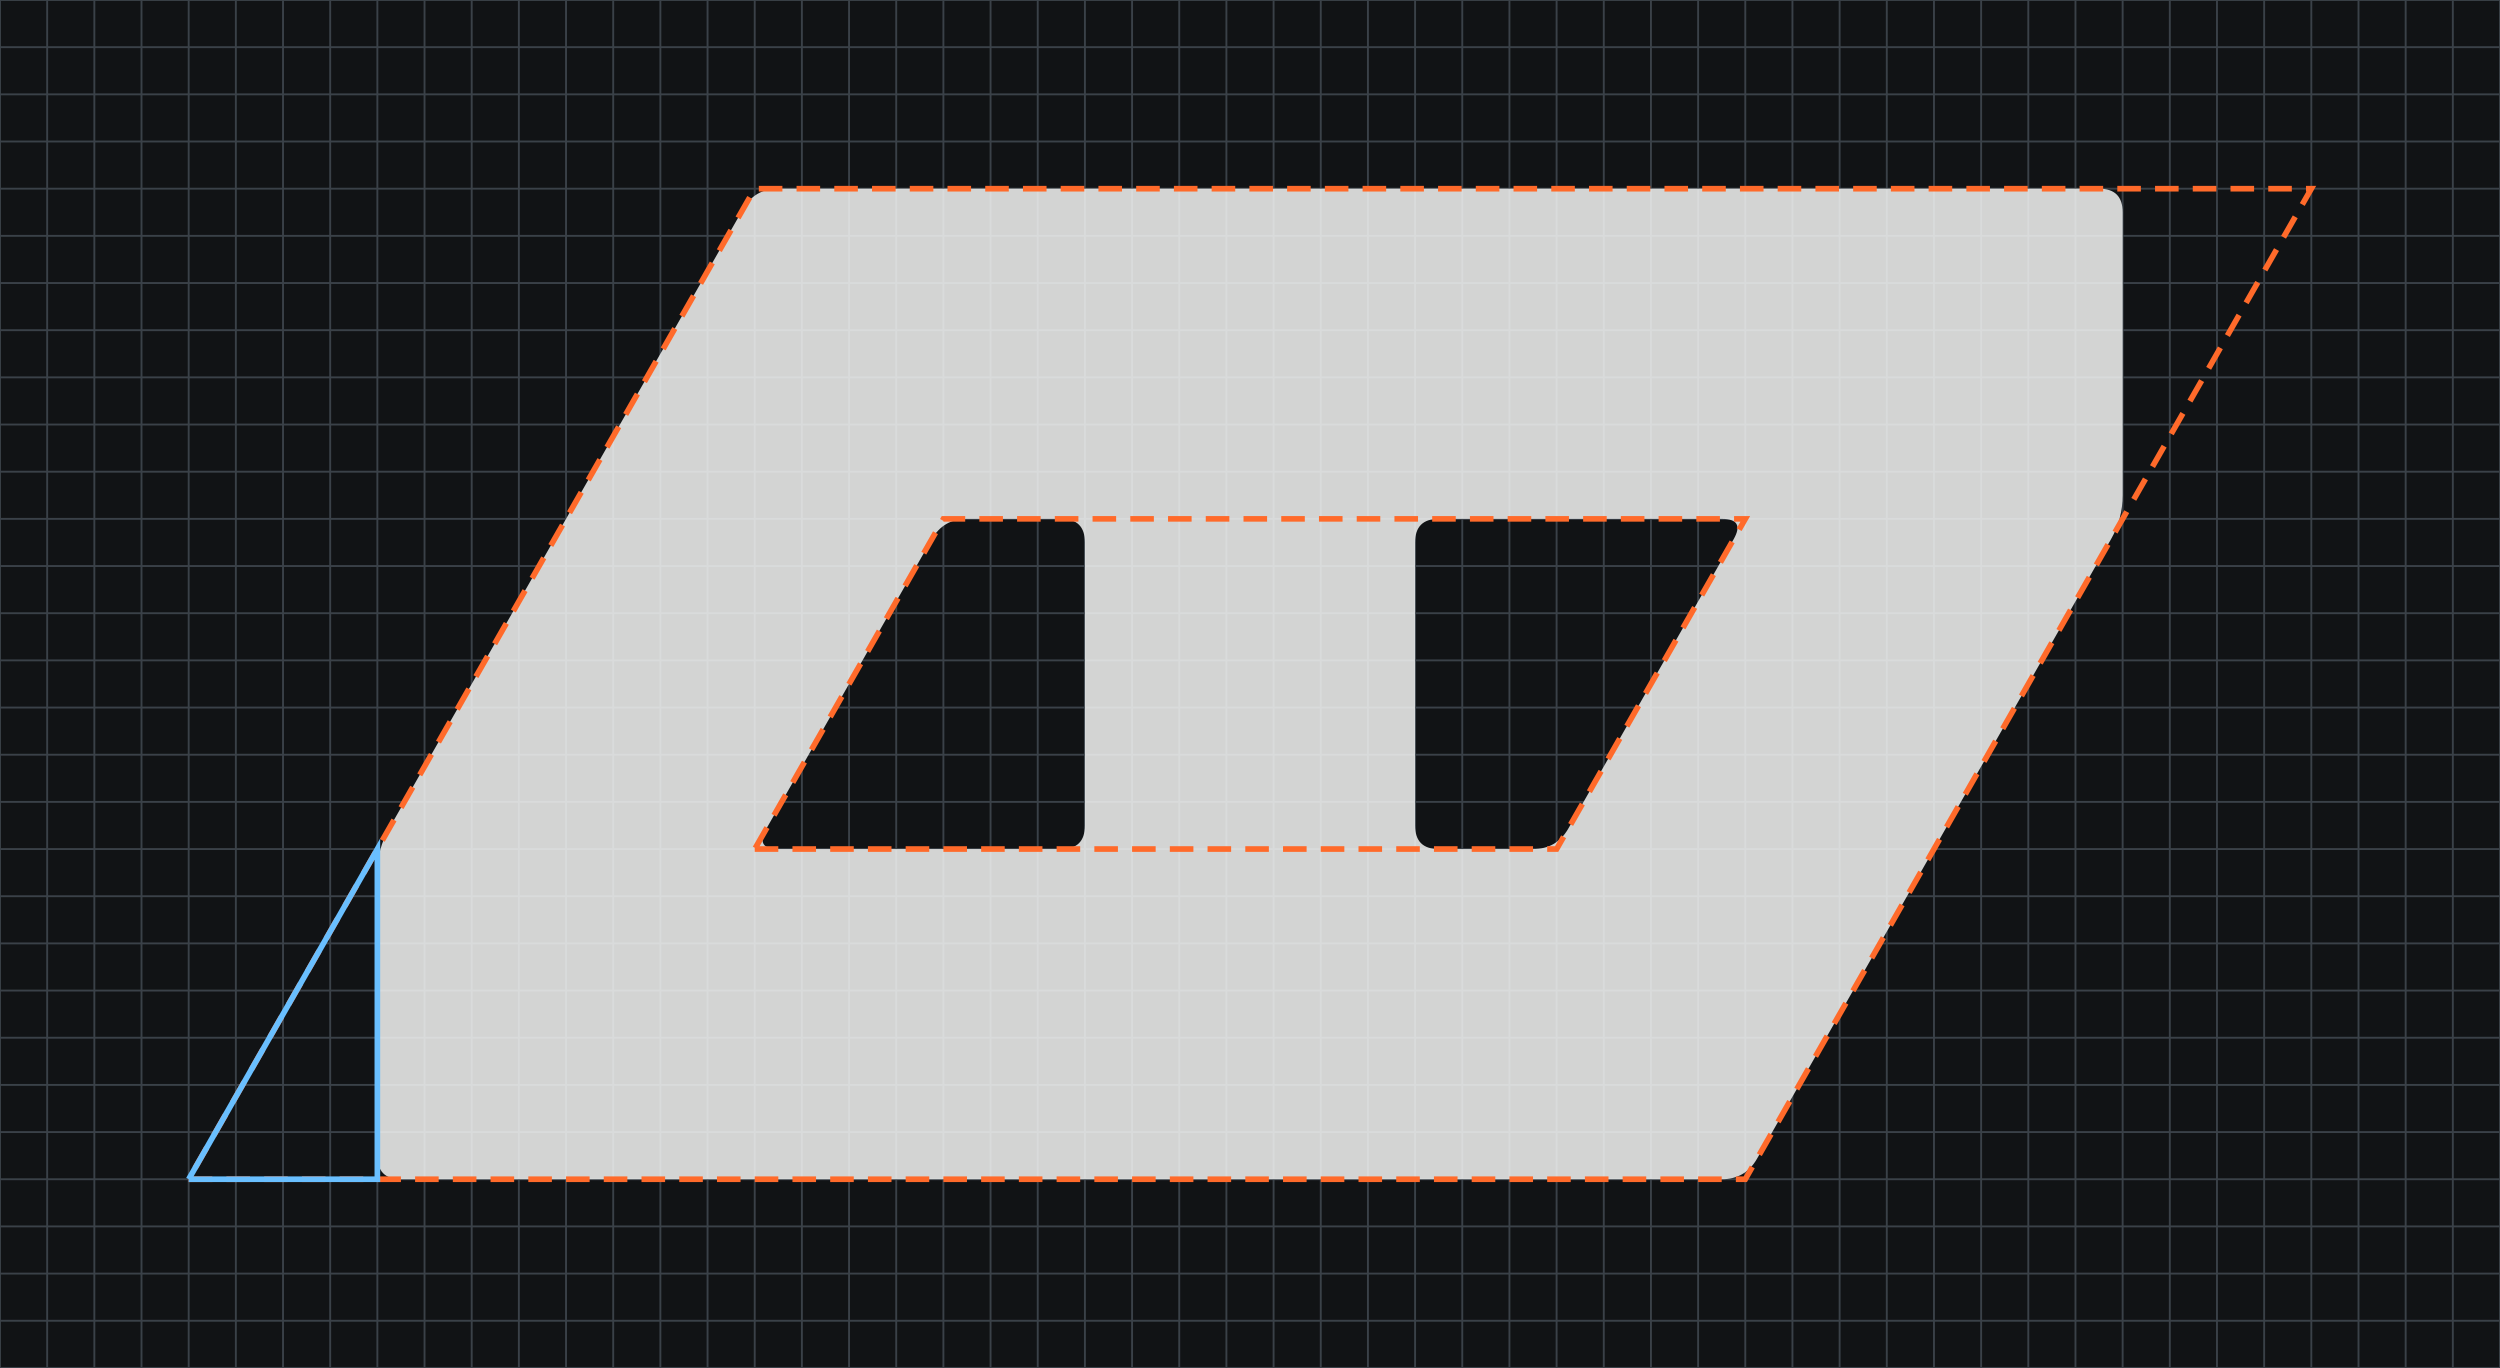
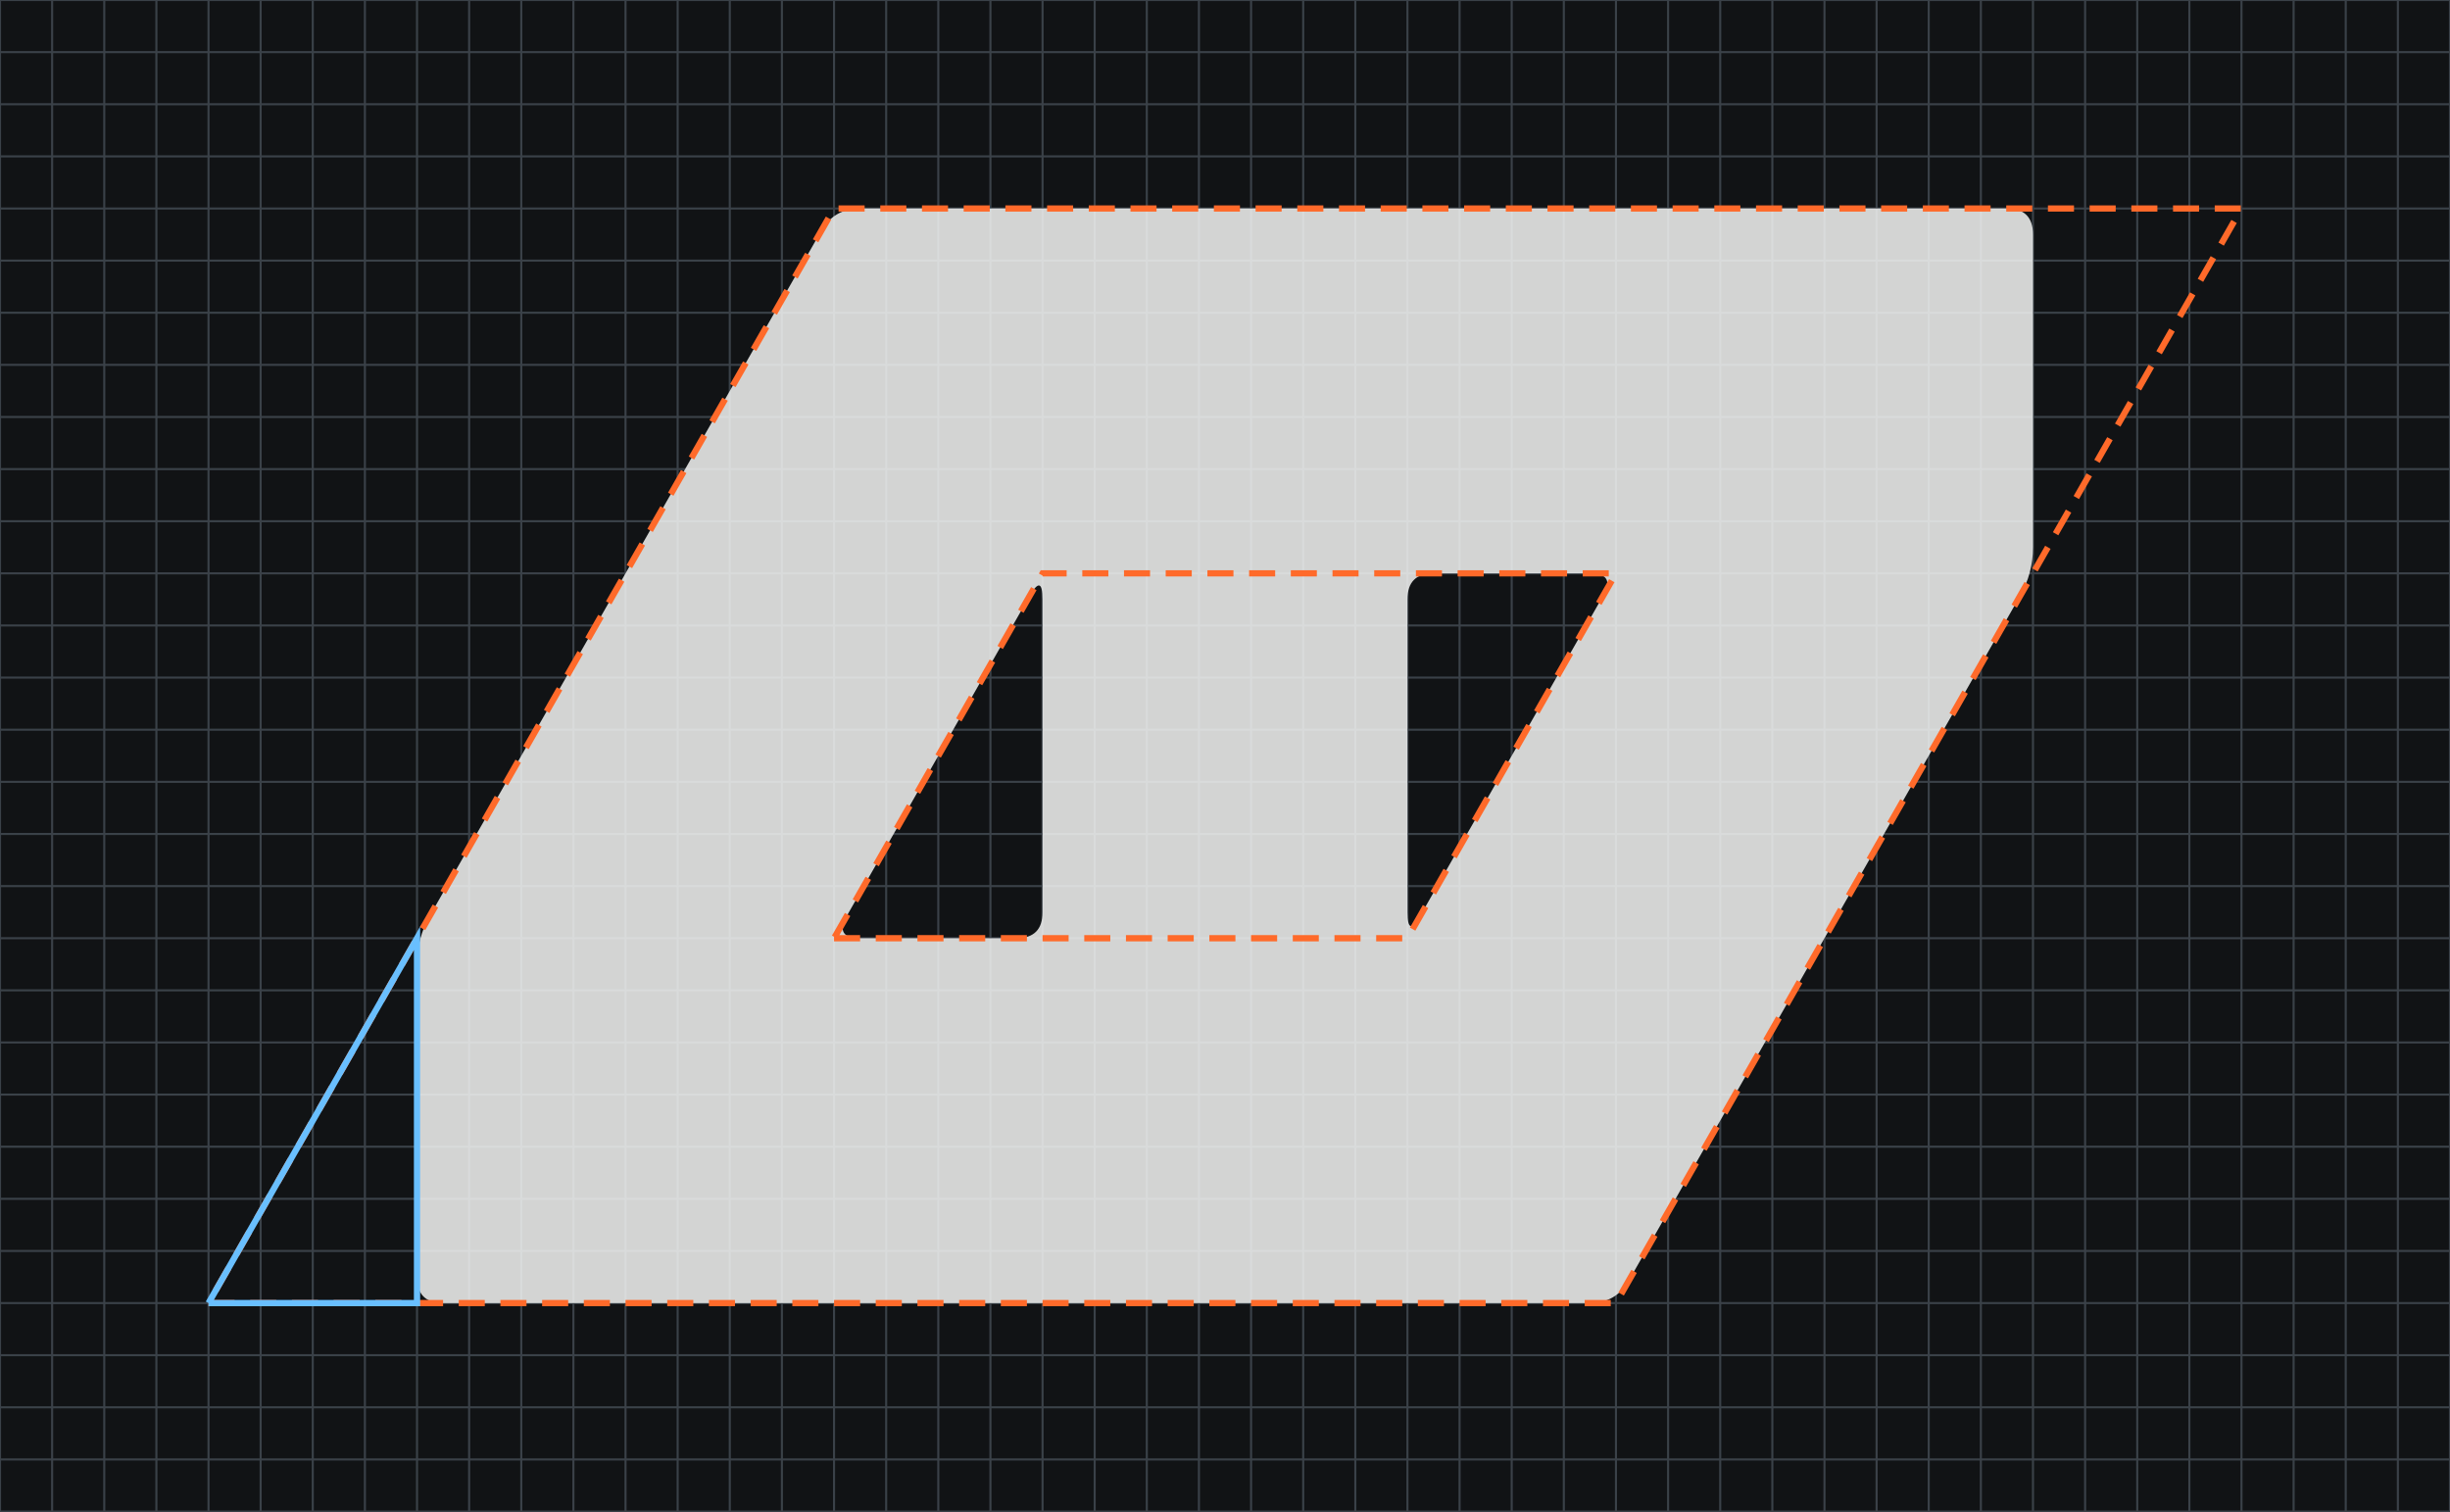
- <svg xmlns="http://www.w3.org/2000/svg" viewBox="-40 -40 530 290">
-   <rect x="-40" y="-40" width="530" height="290" fill="#111315" />
+ <svg xmlns="http://www.w3.org/2000/svg" viewBox="-40 -40 470 290">
+   <rect x="-40" y="-40" width="470" height="290" fill="#111315" />
  <g stroke="#3A4148" stroke-width="0.4">
    <line x1="-40" y1="-40" x2="-40" y2="250" />
    <line x1="-30" y1="-40" x2="-30" y2="250" />
    <line x1="-20" y1="-40" x2="-20" y2="250" />
    <line x1="-10" y1="-40" x2="-10" y2="250" />
    <line x1="0" y1="-40" x2="0" y2="250" />
    <line x1="10" y1="-40" x2="10" y2="250" />
    <line x1="20" y1="-40" x2="20" y2="250" />
    <line x1="30" y1="-40" x2="30" y2="250" />
    <line x1="40" y1="-40" x2="40" y2="250" />
    <line x1="50" y1="-40" x2="50" y2="250" />
    <line x1="60" y1="-40" x2="60" y2="250" />
    <line x1="70" y1="-40" x2="70" y2="250" />
    <line x1="80" y1="-40" x2="80" y2="250" />
    <line x1="90" y1="-40" x2="90" y2="250" />
    <line x1="100" y1="-40" x2="100" y2="250" />
    <line x1="110" y1="-40" x2="110" y2="250" />
    <line x1="120" y1="-40" x2="120" y2="250" />
    <line x1="130" y1="-40" x2="130" y2="250" />
    <line x1="140" y1="-40" x2="140" y2="250" />
    <line x1="150" y1="-40" x2="150" y2="250" />
    <line x1="160" y1="-40" x2="160" y2="250" />
    <line x1="170" y1="-40" x2="170" y2="250" />
    <line x1="180" y1="-40" x2="180" y2="250" />
    <line x1="190" y1="-40" x2="190" y2="250" />
    <line x1="200" y1="-40" x2="200" y2="250" />
    <line x1="210" y1="-40" x2="210" y2="250" />
    <line x1="220" y1="-40" x2="220" y2="250" />
    <line x1="230" y1="-40" x2="230" y2="250" />
    <line x1="240" y1="-40" x2="240" y2="250" />
    <line x1="250" y1="-40" x2="250" y2="250" />
    <line x1="260" y1="-40" x2="260" y2="250" />
    <line x1="270" y1="-40" x2="270" y2="250" />
    <line x1="280" y1="-40" x2="280" y2="250" />
    <line x1="290" y1="-40" x2="290" y2="250" />
    <line x1="300" y1="-40" x2="300" y2="250" />
    <line x1="310" y1="-40" x2="310" y2="250" />
    <line x1="320" y1="-40" x2="320" y2="250" />
    <line x1="330" y1="-40" x2="330" y2="250" />
    <line x1="340" y1="-40" x2="340" y2="250" />
    <line x1="350" y1="-40" x2="350" y2="250" />
    <line x1="360" y1="-40" x2="360" y2="250" />
    <line x1="370" y1="-40" x2="370" y2="250" />
    <line x1="380" y1="-40" x2="380" y2="250" />
    <line x1="390" y1="-40" x2="390" y2="250" />
    <line x1="400" y1="-40" x2="400" y2="250" />
    <line x1="410" y1="-40" x2="410" y2="250" />
    <line x1="420" y1="-40" x2="420" y2="250" />
    <line x1="430" y1="-40" x2="430" y2="250" />
-     <line x1="440" y1="-40" x2="440" y2="250" />
-     <line x1="450" y1="-40" x2="450" y2="250" />
-     <line x1="460" y1="-40" x2="460" y2="250" />
-     <line x1="470" y1="-40" x2="470" y2="250" />
-     <line x1="480" y1="-40" x2="480" y2="250" />
-     <line x1="490" y1="-40" x2="490" y2="250" />
-     <line x1="-40" y1="-40" x2="490" y2="-40" />
-     <line x1="-40" y1="-30" x2="490" y2="-30" />
-     <line x1="-40" y1="-20" x2="490" y2="-20" />
-     <line x1="-40" y1="-10" x2="490" y2="-10" />
-     <line x1="-40" y1="0" x2="490" y2="0" />
-     <line x1="-40" y1="10" x2="490" y2="10" />
-     <line x1="-40" y1="20" x2="490" y2="20" />
-     <line x1="-40" y1="30" x2="490" y2="30" />
-     <line x1="-40" y1="40" x2="490" y2="40" />
-     <line x1="-40" y1="50" x2="490" y2="50" />
-     <line x1="-40" y1="60" x2="490" y2="60" />
-     <line x1="-40" y1="70" x2="490" y2="70" />
-     <line x1="-40" y1="80" x2="490" y2="80" />
-     <line x1="-40" y1="90" x2="490" y2="90" />
-     <line x1="-40" y1="100" x2="490" y2="100" />
-     <line x1="-40" y1="110" x2="490" y2="110" />
-     <line x1="-40" y1="120" x2="490" y2="120" />
-     <line x1="-40" y1="130" x2="490" y2="130" />
-     <line x1="-40" y1="140" x2="490" y2="140" />
-     <line x1="-40" y1="150" x2="490" y2="150" />
-     <line x1="-40" y1="160" x2="490" y2="160" />
-     <line x1="-40" y1="170" x2="490" y2="170" />
-     <line x1="-40" y1="180" x2="490" y2="180" />
-     <line x1="-40" y1="190" x2="490" y2="190" />
-     <line x1="-40" y1="200" x2="490" y2="200" />
-     <line x1="-40" y1="210" x2="490" y2="210" />
-     <line x1="-40" y1="220" x2="490" y2="220" />
-     <line x1="-40" y1="230" x2="490" y2="230" />
-     <line x1="-40" y1="240" x2="490" y2="240" />
-     <line x1="-40" y1="250" x2="490" y2="250" />
+     <line x1="-40" y1="-40" x2="430" y2="-40" />
+     <line x1="-40" y1="-30" x2="430" y2="-30" />
+     <line x1="-40" y1="-20" x2="430" y2="-20" />
+     <line x1="-40" y1="-10" x2="430" y2="-10" />
+     <line x1="-40" y1="0" x2="430" y2="0" />
+     <line x1="-40" y1="10" x2="430" y2="10" />
+     <line x1="-40" y1="20" x2="430" y2="20" />
+     <line x1="-40" y1="30" x2="430" y2="30" />
+     <line x1="-40" y1="40" x2="430" y2="40" />
+     <line x1="-40" y1="50" x2="430" y2="50" />
+     <line x1="-40" y1="60" x2="430" y2="60" />
+     <line x1="-40" y1="70" x2="430" y2="70" />
+     <line x1="-40" y1="80" x2="430" y2="80" />
+     <line x1="-40" y1="90" x2="430" y2="90" />
+     <line x1="-40" y1="100" x2="430" y2="100" />
+     <line x1="-40" y1="110" x2="430" y2="110" />
+     <line x1="-40" y1="120" x2="430" y2="120" />
+     <line x1="-40" y1="130" x2="430" y2="130" />
+     <line x1="-40" y1="140" x2="430" y2="140" />
+     <line x1="-40" y1="150" x2="430" y2="150" />
+     <line x1="-40" y1="160" x2="430" y2="160" />
+     <line x1="-40" y1="170" x2="430" y2="170" />
+     <line x1="-40" y1="180" x2="430" y2="180" />
+     <line x1="-40" y1="190" x2="430" y2="190" />
+     <line x1="-40" y1="200" x2="430" y2="200" />
+     <line x1="-40" y1="210" x2="430" y2="210" />
+     <line x1="-40" y1="220" x2="430" y2="220" />
+     <line x1="-40" y1="230" x2="430" y2="230" />
+     <line x1="-40" y1="240" x2="430" y2="240" />
+     <line x1="-40" y1="250" x2="430" y2="250" />
  </g>
-   <path d="M40.00,145.00 L40.00,205.00 Q40.00,210.00 45.00,210.00 L325.00,210.00 Q330.00,210.00 332.48,205.66 L407.52,74.34 Q410.00,70.00 410.00,65.00 L410.00,5.00 Q410.00,0.00 405.00,0.00 L125.00,0.00 Q120.00,0.00 117.52,4.34 L42.48,135.66 Q40.00,140.00 40.00,145.00 Z M125.00,140.00 L185.00,140.00 Q190.00,140.00 190.00,135.00 L190.00,75.00 Q190.00,70.00 185.00,70.00 L165.00,70.00 Q160.00,70.00 157.52,74.34 L122.48,135.66 Q120.00,140.00 125.00,140.00 Z M265.00,140.00 L285.00,140.00 Q290.00,140.00 292.48,135.66 L327.52,74.34 Q330.00,70.00 325.00,70.00 L265.00,70.00 Q260.00,70.00 260.00,75.00 L260.00,135.00 Q260.00,140.00 265.00,140.00 Z" fill="#F5F6F4" fill-rule="evenodd" opacity="0.85" />
+   <path d="M40.00,145.00 L40.00,205.00 Q40.00,210.00 45.00,210.00 L265.00,210.00 Q270.00,210.00 272.48,205.66 L347.52,74.34 Q350.00,70.00 350.00,65.00 L350.00,5.00 Q350.00,0.00 345.00,0.00 L125.00,0.00 Q120.00,0.00 117.52,4.34 L42.48,135.66 Q40.00,140.00 40.00,145.00 Z M125.00,140.00 L155.00,140.00 Q160.00,140.00 160.00,135.00 L160.00,75.00 Q160.00,70.00 157.52,74.34 L122.48,135.66 Q120.00,140.00 125.00,140.00 Z M230.00,135.00 L230.00,75.00 Q230.00,70.00 235.00,70.00 L265.00,70.00 Q270.00,70.00 267.52,74.34 L232.48,135.66 Q230.00,140.00 230.00,135.00 Z" fill="#F5F6F4" fill-rule="evenodd" opacity="0.85" />
  <g fill="none" stroke="#FF6A2A" stroke-width="1.2" stroke-dasharray="5.0,3.0">
-     <polygon points="0,210 330,210 450,0 120,0" />
-     <polygon points="120,140 290,140 330,70 160,70" />
+     <polygon points="0,210 270,210 390,0 120,0" />
+     <polygon points="120,140 230,140 270,70 160,70" />
  </g>
  <g fill="none" stroke="#69BFFF" stroke-width="1.2">
    <polyline points="0,210 40,210 40,140 0,210" />
  </g>
</svg>
